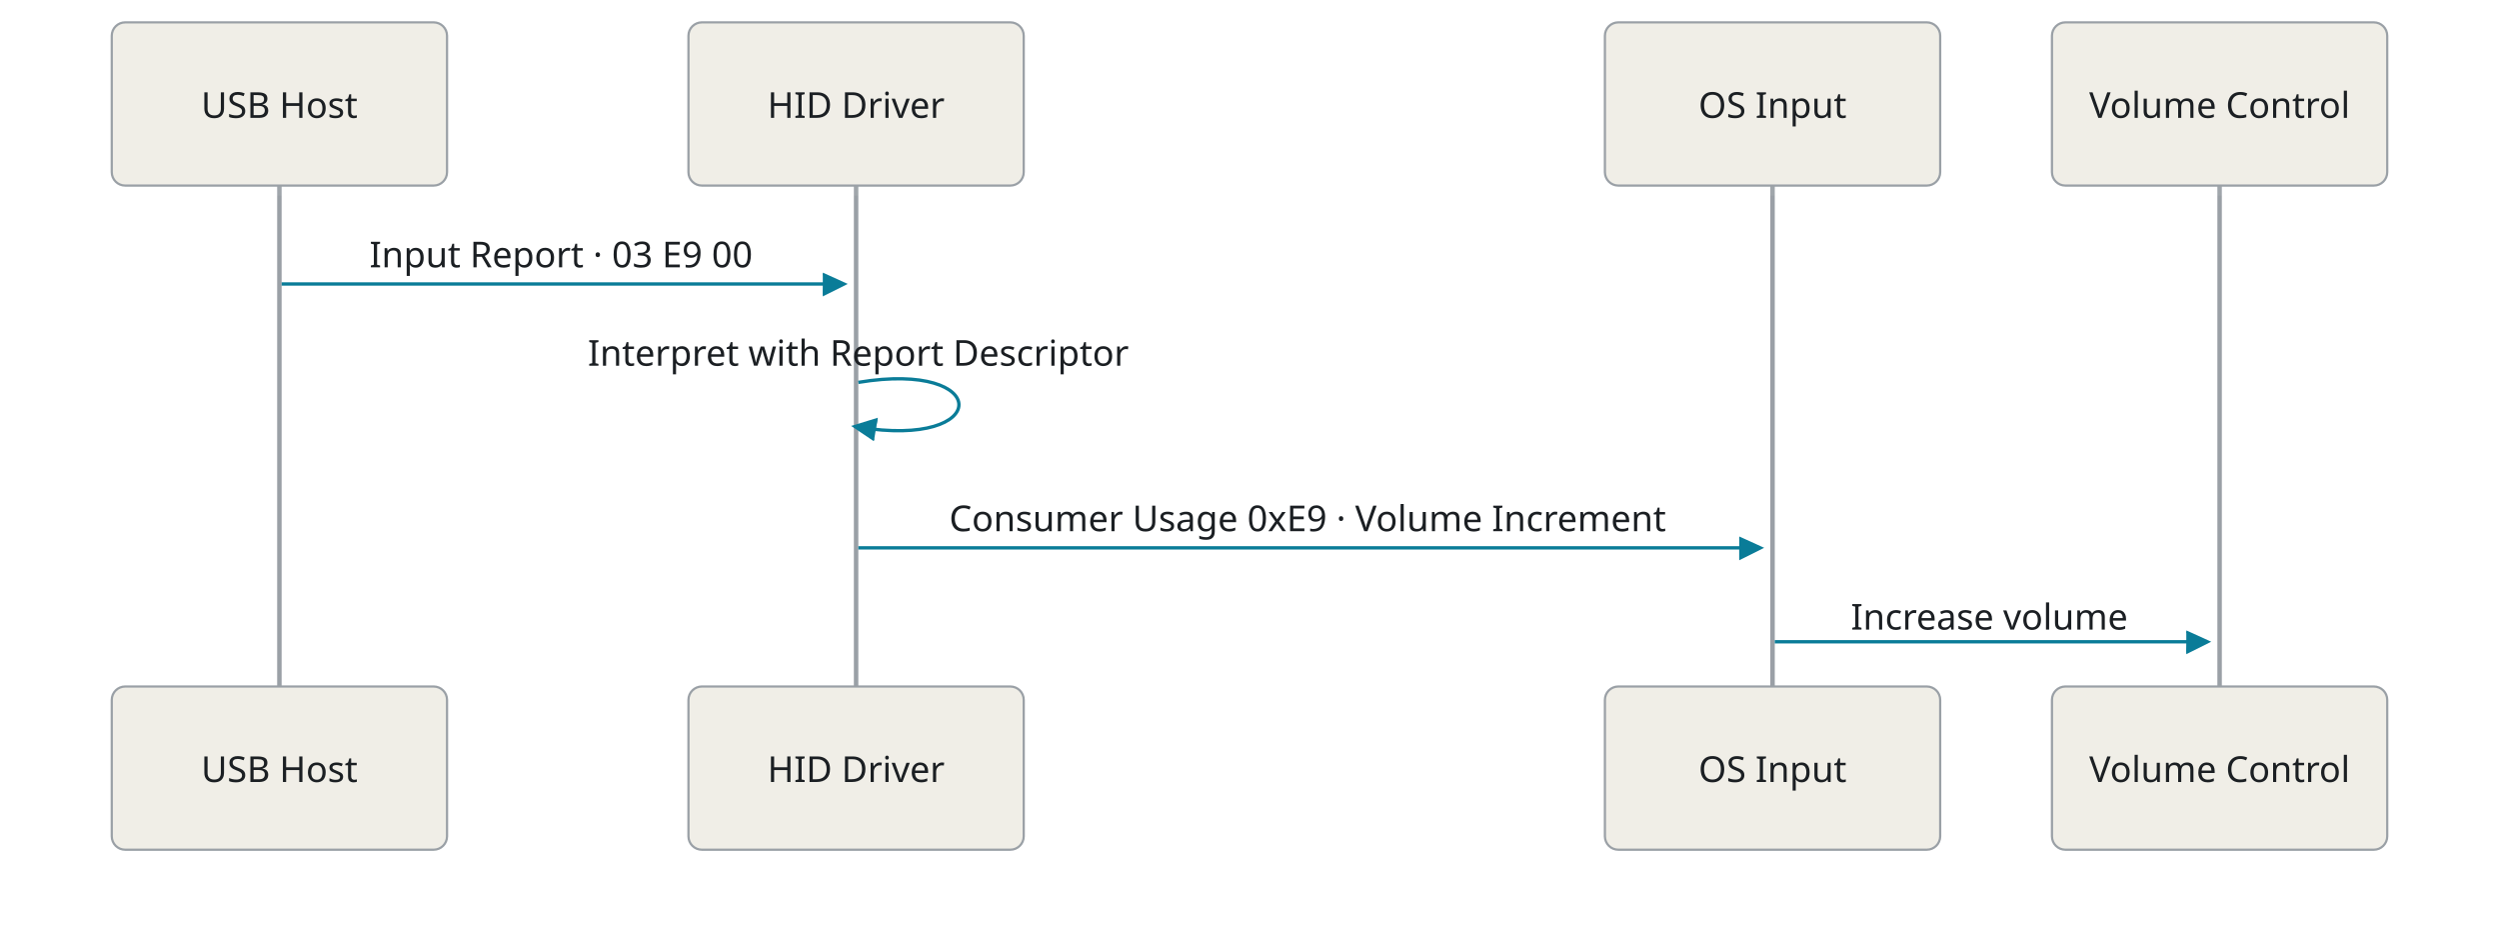
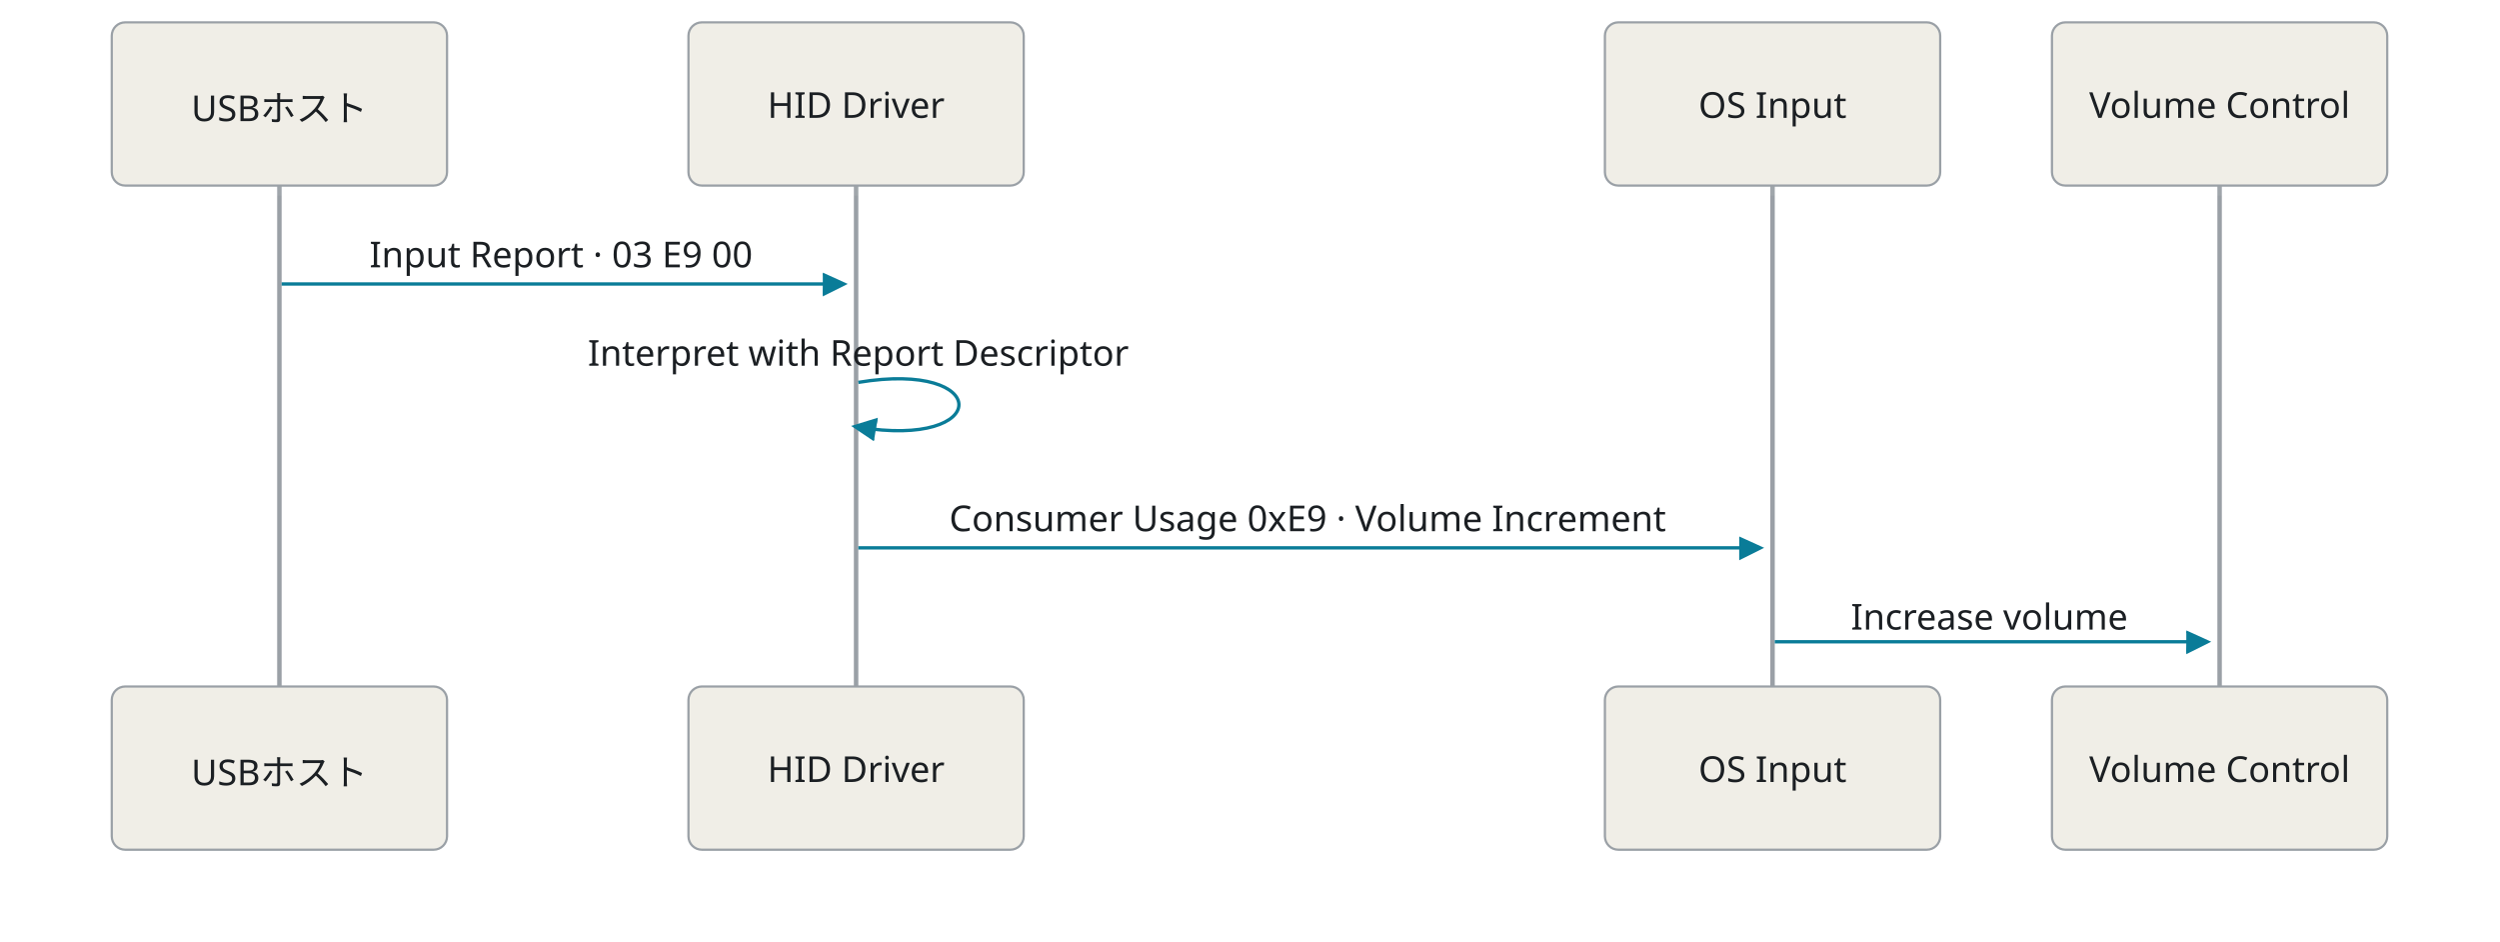
<svg xmlns="http://www.w3.org/2000/svg" id="my-svg" width="100%" style="max-width: 1118px; background-color: white;" viewBox="-50 -10 1118 421" role="graphics-document document" aria-roledescription="sequence">
  <g>
    <rect x="868" y="297" fill="#eaeaea" stroke="#666" width="150" height="73" name="VOL" rx="6" ry="6" class="actor actor-bottom" data-look="neo" filter="url(#my-svg-drop-shadow)" />
    <text x="943" y="333.5" dominant-baseline="central" alignment-baseline="central" class="actor actor-box" style="text-anchor: middle; font-size: 16px; font-weight: 400; font-family: &quot;Hiragino Sans&quot;, sans-serif;">
      <tspan x="943" dy="0">Volume Control</tspan>
    </text>
  </g>
  <g>
    <rect x="668" y="297" fill="#eaeaea" stroke="#666" width="150" height="73" name="OS" rx="6" ry="6" class="actor actor-bottom" data-look="neo" filter="url(#my-svg-drop-shadow)" />
    <text x="743" y="333.5" dominant-baseline="central" alignment-baseline="central" class="actor actor-box" style="text-anchor: middle; font-size: 16px; font-weight: 400; font-family: &quot;Hiragino Sans&quot;, sans-serif;">
      <tspan x="743" dy="0">OS Input</tspan>
    </text>
  </g>
  <g>
    <rect x="258" y="297" fill="#eaeaea" stroke="#666" width="150" height="73" name="HID" rx="6" ry="6" class="actor actor-bottom" data-look="neo" filter="url(#my-svg-drop-shadow)" />
    <text x="333" y="333.5" dominant-baseline="central" alignment-baseline="central" class="actor actor-box" style="text-anchor: middle; font-size: 16px; font-weight: 400; font-family: &quot;Hiragino Sans&quot;, sans-serif;">
      <tspan x="333" dy="0">HID Driver</tspan>
    </text>
  </g>
  <g>
    <rect x="0" y="297" fill="#eaeaea" stroke="#666" width="150" height="73" name="HOST" rx="6" ry="6" class="actor actor-bottom" data-look="neo" filter="url(#my-svg-drop-shadow)" />
    <text x="75" y="333.5" dominant-baseline="central" alignment-baseline="central" class="actor actor-box" style="text-anchor: middle; font-size: 16px; font-weight: 400; font-family: &quot;Hiragino Sans&quot;, sans-serif;">
-       <tspan x="75" dy="0">USB Host</tspan>
+       <tspan x="75" dy="0">USBホスト</tspan>
    </text>
  </g>
  <g>
    <line id="actor3" x1="943" y1="73" x2="943" y2="297" class="actor-line 200" stroke-width="0.5px" stroke="#999" name="VOL" data-et="life-line" data-id="VOL" />
    <g id="root-3" data-look="neo" data-et="participant" data-type="participant" data-id="VOL">
      <rect x="868" y="0" fill="#eaeaea" stroke="#666" width="150" height="73" name="VOL" rx="6" ry="6" class="actor actor-top" data-look="neo" filter="url(#my-svg-drop-shadow)" />
      <text x="943" y="36.5" dominant-baseline="central" alignment-baseline="central" class="actor actor-box" style="text-anchor: middle; font-size: 16px; font-weight: 400; font-family: &quot;Hiragino Sans&quot;, sans-serif;">
        <tspan x="943" dy="0">Volume Control</tspan>
      </text>
    </g>
  </g>
  <g>
    <line id="actor2" x1="743" y1="73" x2="743" y2="297" class="actor-line 200" stroke-width="0.5px" stroke="#999" name="OS" data-et="life-line" data-id="OS" />
    <g id="root-2" data-look="neo" data-et="participant" data-type="participant" data-id="OS">
      <rect x="668" y="0" fill="#eaeaea" stroke="#666" width="150" height="73" name="OS" rx="6" ry="6" class="actor actor-top" data-look="neo" filter="url(#my-svg-drop-shadow)" />
      <text x="743" y="36.5" dominant-baseline="central" alignment-baseline="central" class="actor actor-box" style="text-anchor: middle; font-size: 16px; font-weight: 400; font-family: &quot;Hiragino Sans&quot;, sans-serif;">
        <tspan x="743" dy="0">OS Input</tspan>
      </text>
    </g>
  </g>
  <g>
    <line id="actor1" x1="333" y1="73" x2="333" y2="297" class="actor-line 200" stroke-width="0.5px" stroke="#999" name="HID" data-et="life-line" data-id="HID" />
    <g id="root-1" data-look="neo" data-et="participant" data-type="participant" data-id="HID">
      <rect x="258" y="0" fill="#eaeaea" stroke="#666" width="150" height="73" name="HID" rx="6" ry="6" class="actor actor-top" data-look="neo" filter="url(#my-svg-drop-shadow)" />
      <text x="333" y="36.5" dominant-baseline="central" alignment-baseline="central" class="actor actor-box" style="text-anchor: middle; font-size: 16px; font-weight: 400; font-family: &quot;Hiragino Sans&quot;, sans-serif;">
        <tspan x="333" dy="0">HID Driver</tspan>
      </text>
    </g>
  </g>
  <g>
    <line id="actor0" x1="75" y1="73" x2="75" y2="297" class="actor-line 200" stroke-width="0.5px" stroke="#999" name="HOST" data-et="life-line" data-id="HOST" />
    <g id="root-0" data-look="neo" data-et="participant" data-type="participant" data-id="HOST">
      <rect x="0" y="0" fill="#eaeaea" stroke="#666" width="150" height="73" name="HOST" rx="6" ry="6" class="actor actor-top" data-look="neo" filter="url(#my-svg-drop-shadow)" />
      <text x="75" y="36.5" dominant-baseline="central" alignment-baseline="central" class="actor actor-box" style="text-anchor: middle; font-size: 16px; font-weight: 400; font-family: &quot;Hiragino Sans&quot;, sans-serif;">
-         <tspan x="75" dy="0">USB Host</tspan>
+         <tspan x="75" dy="0">USBホスト</tspan>
      </text>
    </g>
  </g>
  <style>#my-svg{font-family:Hiragino Sans,sans-serif;font-size:18px;fill:#1b1f23;}@keyframes edge-animation-frame{from{stroke-dashoffset:0;}}@keyframes dash{to{stroke-dashoffset:0;}}#my-svg .edge-animation-slow{stroke-dasharray:9,5!important;stroke-dashoffset:900;animation:dash 50s linear infinite;stroke-linecap:round;}#my-svg .edge-animation-fast{stroke-dasharray:9,5!important;stroke-dashoffset:900;animation:dash 20s linear infinite;stroke-linecap:round;}#my-svg .error-icon{fill:#fbfaf7;}#my-svg .error-text{fill:#040508;stroke:#040508;}#my-svg .edge-thickness-normal{stroke-width:1px;}#my-svg .edge-thickness-thick{stroke-width:3.5px;}#my-svg .edge-pattern-solid{stroke-dasharray:0;}#my-svg .edge-thickness-invisible{stroke-width:0;fill:none;}#my-svg .edge-pattern-dashed{stroke-dasharray:3;}#my-svg .edge-pattern-dotted{stroke-dasharray:2;}#my-svg .marker{fill:#0a7c98;stroke:#0a7c98;}#my-svg .marker.cross{stroke:#0a7c98;}#my-svg svg{font-family:Hiragino Sans,sans-serif;font-size:18px;}#my-svg p{margin:0;}#my-svg .actor{stroke:#9aa0a6;fill:#f0eee7;stroke-width:1;}#my-svg rect.actor.outer-path[data-look="neo"]{filter:drop-shadow( 1px 2px 2px rgba(185,185,185,1));}#my-svg rect.note[data-look="neo"]{stroke:#0a7c98;fill:#d9eef2;filter:drop-shadow( 1px 2px 2px rgba(185,185,185,1));}#my-svg text.actor&gt;tspan{fill:#1b1f23;stroke:none;}#my-svg .actor-line{stroke:#9aa0a6;}#my-svg .innerArc{stroke-width:1.5;stroke-dasharray:none;}#my-svg .messageLine0{stroke-width:1.5;stroke-dasharray:none;stroke:#0a7c98;}#my-svg .messageLine1{stroke-width:1.5;stroke-dasharray:2,2;stroke:#0a7c98;}#my-svg [id$="-arrowhead"] path{fill:#0a7c98;stroke:#0a7c98;}#my-svg .sequenceNumber{fill:#f58367;}#my-svg [id$="-sequencenumber"]{fill:#0a7c98;}#my-svg [id$="-crosshead"] path{fill:#0a7c98;stroke:#0a7c98;}#my-svg .messageText{fill:#1b1f23;stroke:none;}#my-svg .labelBox{stroke:#9aa0a6;fill:#f0eee7;filter:drop-shadow( 1px 2px 2px rgba(185,185,185,1));}#my-svg .labelText,#my-svg .labelText&gt;tspan{fill:#1b1f23;stroke:none;}#my-svg .loopText,#my-svg .loopText&gt;tspan{fill:#1b1f23;stroke:none;}#my-svg .sectionTitle,#my-svg .sectionTitle&gt;tspan{fill:#1b1f23;stroke:none;}#my-svg .loopLine{stroke-width:2px;stroke-dasharray:2,2;stroke:#9aa0a6;fill:#9aa0a6;}#my-svg .note{stroke:#0a7c98;fill:#d9eef2;}#my-svg .noteText,#my-svg .noteText&gt;tspan{fill:#1b1f23;stroke:none;}#my-svg .activation0{fill:#fbfaf7;stroke:hsl(45, 33.333%, 87.647%);}#my-svg .activation1{fill:#fbfaf7;stroke:hsl(45, 33.333%, 87.647%);}#my-svg .activation2{fill:#fbfaf7;stroke:hsl(45, 33.333%, 87.647%);}#my-svg .actorPopupMenu{position:absolute;}#my-svg .actorPopupMenuPanel{position:absolute;fill:#f0eee7;box-shadow:0px 8px 16px 0px rgba(0,0,0,0.2);filter:drop-shadow(3px 5px 2px rgb(0 0 0 / 0.4));}#my-svg .actor-man circle,#my-svg line{fill:#f0eee7;stroke-width:2px;}#my-svg g rect.rect{filter:drop-shadow( 1px 2px 2px rgba(185,185,185,1));stroke:#9aa0a6;}#my-svg .node .neo-node{stroke:#9aa0a6;}#my-svg [data-look="neo"].node rect,#my-svg [data-look="neo"].cluster rect,#my-svg [data-look="neo"].node polygon{stroke:url(#my-svg-gradient);filter:drop-shadow( 1px 2px 2px rgba(185,185,185,1));}#my-svg [data-look="neo"].swimlane.cluster rect{filter:none;}#my-svg [data-look="neo"].node path{stroke:url(#my-svg-gradient);stroke-width:1px;}#my-svg [data-look="neo"].node .outer-path{filter:drop-shadow( 1px 2px 2px rgba(185,185,185,1));}#my-svg [data-look="neo"].node .neo-line path{stroke:#9aa0a6;filter:none;}#my-svg [data-look="neo"].node circle{stroke:url(#my-svg-gradient);filter:drop-shadow( 1px 2px 2px rgba(185,185,185,1));}#my-svg [data-look="neo"].node circle .state-start{fill:#000000;}#my-svg [data-look="neo"].icon-shape .icon{fill:url(#my-svg-gradient);filter:drop-shadow( 1px 2px 2px rgba(185,185,185,1));}#my-svg [data-look="neo"].icon-shape .icon-neo path{stroke:url(#my-svg-gradient);filter:drop-shadow( 1px 2px 2px rgba(185,185,185,1));}#my-svg :root{--mermaid-font-family:Hiragino Sans,sans-serif;}</style>
  <g />
  <defs>
    <symbol id="my-svg-computer" width="24" height="24">
      <path transform="scale(.5)" d="M2 2v13h20v-13h-20zm18 11h-16v-9h16v9zm-10.228 6l.466-1h3.524l.467 1h-4.457zm14.228 3h-24l2-6h2.104l-1.33 4h18.45l-1.297-4h2.073l2 6zm-5-10h-14v-7h14v7z" />
    </symbol>
  </defs>
  <defs>
    <symbol id="my-svg-database" fill-rule="evenodd" clip-rule="evenodd">
      <path transform="scale(.5)" d="M12.258.001l.256.004.255.005.253.008.251.01.249.012.247.015.246.016.242.019.241.02.239.023.236.024.233.027.231.028.229.031.225.032.223.034.22.036.217.038.214.04.211.041.208.043.205.045.201.046.198.048.194.05.191.051.187.053.183.054.18.056.175.057.172.059.168.06.163.061.16.063.155.064.15.066.074.033.073.033.071.034.07.034.069.035.068.035.067.035.066.035.064.036.064.036.062.036.06.036.06.037.058.037.058.037.055.038.055.038.053.038.052.038.051.039.05.039.048.039.047.039.045.04.044.04.043.04.041.04.04.041.039.041.037.041.036.041.034.041.033.042.032.042.03.042.029.042.027.042.026.043.024.043.023.043.021.043.02.043.018.044.017.043.015.044.013.044.012.044.011.045.009.044.007.045.006.045.004.045.002.045.001.045v17l-.001.045-.002.045-.004.045-.006.045-.007.045-.009.044-.011.045-.012.044-.013.044-.015.044-.017.043-.018.044-.02.043-.021.043-.023.043-.024.043-.026.043-.027.042-.029.042-.03.042-.032.042-.033.042-.034.041-.036.041-.037.041-.039.041-.04.041-.041.04-.043.04-.044.04-.045.04-.047.039-.048.039-.05.039-.051.039-.052.038-.053.038-.055.038-.055.038-.058.037-.058.037-.06.037-.06.036-.062.036-.064.036-.064.036-.066.035-.067.035-.068.035-.069.035-.07.034-.071.034-.073.033-.074.033-.15.066-.155.064-.16.063-.163.061-.168.06-.172.059-.175.057-.18.056-.183.054-.187.053-.191.051-.194.05-.198.048-.201.046-.205.045-.208.043-.211.041-.214.04-.217.038-.22.036-.223.034-.225.032-.229.031-.231.028-.233.027-.236.024-.239.023-.241.02-.242.019-.246.016-.247.015-.249.012-.251.01-.253.008-.255.005-.256.004-.258.001-.258-.001-.256-.004-.255-.005-.253-.008-.251-.01-.249-.012-.247-.015-.245-.016-.243-.019-.241-.02-.238-.023-.236-.024-.234-.027-.231-.028-.228-.031-.226-.032-.223-.034-.22-.036-.217-.038-.214-.04-.211-.041-.208-.043-.204-.045-.201-.046-.198-.048-.195-.05-.19-.051-.187-.053-.184-.054-.179-.056-.176-.057-.172-.059-.167-.06-.164-.061-.159-.063-.155-.064-.151-.066-.074-.033-.072-.033-.072-.034-.07-.034-.069-.035-.068-.035-.067-.035-.066-.035-.064-.036-.063-.036-.062-.036-.061-.036-.06-.037-.058-.037-.057-.037-.056-.038-.055-.038-.053-.038-.052-.038-.051-.039-.049-.039-.049-.039-.046-.039-.046-.04-.044-.04-.043-.04-.041-.04-.04-.041-.039-.041-.037-.041-.036-.041-.034-.041-.033-.042-.032-.042-.03-.042-.029-.042-.027-.042-.026-.043-.024-.043-.023-.043-.021-.043-.02-.043-.018-.044-.017-.043-.015-.044-.013-.044-.012-.044-.011-.045-.009-.044-.007-.045-.006-.045-.004-.045-.002-.045-.001-.045v-17l.001-.045.002-.045.004-.045.006-.045.007-.045.009-.044.011-.045.012-.044.013-.044.015-.044.017-.043.018-.044.02-.043.021-.043.023-.043.024-.043.026-.043.027-.042.029-.042.03-.042.032-.042.033-.042.034-.041.036-.041.037-.041.039-.041.04-.041.041-.04.043-.04.044-.04.046-.04.046-.039.049-.039.049-.039.051-.039.052-.038.053-.038.055-.038.056-.038.057-.037.058-.037.06-.037.061-.036.062-.036.063-.036.064-.036.066-.035.067-.035.068-.035.069-.035.07-.034.072-.034.072-.033.074-.033.151-.066.155-.064.159-.063.164-.061.167-.06.172-.059.176-.057.179-.056.184-.054.187-.053.19-.051.195-.05.198-.048.201-.046.204-.045.208-.043.211-.041.214-.04.217-.038.22-.036.223-.034.226-.032.228-.031.231-.028.234-.027.236-.024.238-.023.241-.02.243-.019.245-.016.247-.015.249-.012.251-.01.253-.008.255-.005.256-.004.258-.001.258.001zm-9.258 20.499v.01l.001.021.003.021.004.022.005.021.006.022.007.022.009.023.01.022.011.023.012.023.013.023.015.023.016.024.017.023.018.024.019.024.021.024.022.025.023.024.024.025.052.049.056.05.061.051.066.051.07.051.075.051.079.052.084.052.088.052.092.052.097.052.102.051.105.052.11.052.114.051.119.051.123.051.127.05.131.05.135.05.139.048.144.049.147.047.152.047.155.047.16.045.163.045.167.043.171.043.176.041.178.041.183.039.187.039.19.037.194.035.197.035.202.033.204.031.209.03.212.029.216.027.219.025.222.024.226.021.23.02.233.018.236.016.24.015.243.012.246.01.249.008.253.005.256.004.259.001.26-.001.257-.004.254-.005.25-.008.247-.011.244-.012.241-.014.237-.016.233-.018.231-.021.226-.021.224-.024.22-.026.216-.027.212-.028.21-.031.205-.031.202-.034.198-.034.194-.036.191-.037.187-.039.183-.04.179-.04.175-.042.172-.043.168-.044.163-.045.16-.046.155-.046.152-.047.148-.048.143-.049.139-.049.136-.05.131-.05.126-.05.123-.051.118-.052.114-.051.11-.052.106-.052.101-.052.096-.052.092-.052.088-.053.083-.051.079-.052.074-.052.07-.051.065-.051.06-.051.056-.05.051-.05.023-.024.023-.025.021-.024.02-.024.019-.024.018-.024.017-.024.015-.023.014-.024.013-.023.012-.023.01-.023.01-.022.008-.022.006-.022.006-.022.004-.022.004-.021.001-.021.001-.021v-4.127l-.077.055-.08.053-.083.054-.085.053-.087.052-.09.052-.093.051-.095.05-.097.05-.1.049-.102.049-.105.048-.106.047-.109.047-.111.046-.114.045-.115.045-.118.044-.12.043-.122.042-.124.042-.126.041-.128.04-.13.04-.132.038-.134.038-.135.037-.138.037-.139.035-.142.035-.143.034-.144.033-.147.032-.148.031-.15.03-.151.03-.153.029-.154.027-.156.027-.158.026-.159.025-.161.024-.162.023-.163.022-.165.021-.166.02-.167.019-.169.018-.169.017-.171.016-.173.015-.173.014-.175.013-.175.012-.177.011-.178.01-.179.008-.179.008-.181.006-.182.005-.182.004-.184.003-.184.002h-.37l-.184-.002-.184-.003-.182-.004-.182-.005-.181-.006-.179-.008-.179-.008-.178-.01-.176-.011-.176-.012-.175-.013-.173-.014-.172-.015-.171-.016-.17-.017-.169-.018-.167-.019-.166-.02-.165-.021-.163-.022-.162-.023-.161-.024-.159-.025-.157-.026-.156-.027-.155-.027-.153-.029-.151-.03-.15-.03-.148-.031-.146-.032-.145-.033-.143-.034-.141-.035-.14-.035-.137-.037-.136-.037-.134-.038-.132-.038-.13-.04-.128-.04-.126-.041-.124-.042-.122-.042-.12-.044-.117-.043-.116-.045-.113-.045-.112-.046-.109-.047-.106-.047-.105-.048-.102-.049-.1-.049-.097-.05-.095-.05-.093-.052-.09-.051-.087-.052-.085-.053-.083-.054-.08-.054-.077-.054v4.127zm0-5.654v.011l.001.021.003.021.004.021.005.022.006.022.007.022.009.022.01.022.011.023.012.023.013.023.015.024.016.023.017.024.018.024.019.024.021.024.022.024.023.025.024.024.052.05.056.05.061.05.066.051.07.051.075.052.079.051.084.052.088.052.092.052.097.052.102.052.105.052.11.051.114.051.119.052.123.05.127.051.131.05.135.049.139.049.144.048.147.048.152.047.155.046.16.045.163.045.167.044.171.042.176.042.178.04.183.04.187.038.19.037.194.036.197.034.202.033.204.032.209.03.212.028.216.027.219.025.222.024.226.022.23.02.233.018.236.016.24.014.243.012.246.01.249.008.253.006.256.003.259.001.26-.001.257-.003.254-.006.25-.008.247-.01.244-.012.241-.015.237-.016.233-.018.231-.02.226-.022.224-.024.22-.025.216-.027.212-.029.21-.03.205-.032.202-.033.198-.035.194-.036.191-.037.187-.039.183-.039.179-.041.175-.042.172-.043.168-.044.163-.045.16-.045.155-.047.152-.047.148-.048.143-.048.139-.05.136-.049.131-.05.126-.051.123-.051.118-.051.114-.052.11-.052.106-.052.101-.052.096-.052.092-.052.088-.052.083-.052.079-.052.074-.051.07-.052.065-.051.06-.05.056-.051.051-.049.023-.025.023-.024.021-.025.02-.024.019-.024.018-.024.017-.024.015-.023.014-.023.013-.024.012-.022.01-.023.01-.023.008-.022.006-.022.006-.022.004-.021.004-.022.001-.021.001-.021v-4.139l-.077.054-.08.054-.083.054-.085.052-.087.053-.09.051-.093.051-.095.051-.097.05-.1.049-.102.049-.105.048-.106.047-.109.047-.111.046-.114.045-.115.044-.118.044-.12.044-.122.042-.124.042-.126.041-.128.04-.13.039-.132.039-.134.038-.135.037-.138.036-.139.036-.142.035-.143.033-.144.033-.147.033-.148.031-.15.03-.151.03-.153.028-.154.028-.156.027-.158.026-.159.025-.161.024-.162.023-.163.022-.165.021-.166.02-.167.019-.169.018-.169.017-.171.016-.173.015-.173.014-.175.013-.175.012-.177.011-.178.009-.179.009-.179.007-.181.007-.182.005-.182.004-.184.003-.184.002h-.37l-.184-.002-.184-.003-.182-.004-.182-.005-.181-.007-.179-.007-.179-.009-.178-.009-.176-.011-.176-.012-.175-.013-.173-.014-.172-.015-.171-.016-.17-.017-.169-.018-.167-.019-.166-.02-.165-.021-.163-.022-.162-.023-.161-.024-.159-.025-.157-.026-.156-.027-.155-.028-.153-.028-.151-.03-.15-.03-.148-.031-.146-.033-.145-.033-.143-.033-.141-.035-.14-.036-.137-.036-.136-.037-.134-.038-.132-.039-.13-.039-.128-.04-.126-.041-.124-.042-.122-.043-.12-.043-.117-.044-.116-.044-.113-.046-.112-.046-.109-.046-.106-.047-.105-.048-.102-.049-.1-.049-.097-.05-.095-.051-.093-.051-.09-.051-.087-.053-.085-.052-.083-.054-.08-.054-.077-.054v4.139zm0-5.666v.011l.001.02.003.022.004.021.005.022.006.021.007.022.009.023.01.022.011.023.012.023.013.023.015.023.016.024.017.024.018.023.019.024.021.025.022.024.023.024.024.025.052.05.056.05.061.05.066.051.07.051.075.052.079.051.084.052.088.052.092.052.097.052.102.052.105.051.11.052.114.051.119.051.123.051.127.05.131.05.135.05.139.049.144.048.147.048.152.047.155.046.16.045.163.045.167.043.171.043.176.042.178.04.183.04.187.038.19.037.194.036.197.034.202.033.204.032.209.03.212.028.216.027.219.025.222.024.226.021.23.02.233.018.236.017.24.014.243.012.246.01.249.008.253.006.256.003.259.001.26-.001.257-.003.254-.006.25-.008.247-.01.244-.013.241-.014.237-.016.233-.018.231-.02.226-.022.224-.024.22-.025.216-.027.212-.029.21-.03.205-.032.202-.033.198-.035.194-.036.191-.037.187-.039.183-.039.179-.041.175-.042.172-.043.168-.044.163-.045.16-.045.155-.047.152-.047.148-.048.143-.049.139-.049.136-.049.131-.051.126-.05.123-.051.118-.052.114-.051.11-.052.106-.052.101-.052.096-.052.092-.052.088-.052.083-.052.079-.052.074-.052.07-.051.065-.051.06-.051.056-.05.051-.049.023-.025.023-.025.021-.024.02-.024.019-.024.018-.024.017-.024.015-.023.014-.024.013-.023.012-.023.01-.022.01-.023.008-.022.006-.022.006-.022.004-.022.004-.021.001-.021.001-.021v-4.153l-.077.054-.08.054-.083.053-.085.053-.087.053-.09.051-.093.051-.095.051-.097.05-.1.049-.102.048-.105.048-.106.048-.109.046-.111.046-.114.046-.115.044-.118.044-.12.043-.122.043-.124.042-.126.041-.128.04-.13.039-.132.039-.134.038-.135.037-.138.036-.139.036-.142.034-.143.034-.144.033-.147.032-.148.032-.15.03-.151.03-.153.028-.154.028-.156.027-.158.026-.159.024-.161.024-.162.023-.163.023-.165.021-.166.02-.167.019-.169.018-.169.017-.171.016-.173.015-.173.014-.175.013-.175.012-.177.01-.178.01-.179.009-.179.007-.181.006-.182.006-.182.004-.184.003-.184.001-.185.001-.185-.001-.184-.001-.184-.003-.182-.004-.182-.006-.181-.006-.179-.007-.179-.009-.178-.01-.176-.01-.176-.012-.175-.013-.173-.014-.172-.015-.171-.016-.17-.017-.169-.018-.167-.019-.166-.02-.165-.021-.163-.023-.162-.023-.161-.024-.159-.024-.157-.026-.156-.027-.155-.028-.153-.028-.151-.03-.15-.03-.148-.032-.146-.032-.145-.033-.143-.034-.141-.034-.14-.036-.137-.036-.136-.037-.134-.038-.132-.039-.13-.039-.128-.041-.126-.041-.124-.041-.122-.043-.12-.043-.117-.044-.116-.044-.113-.046-.112-.046-.109-.046-.106-.048-.105-.048-.102-.048-.1-.05-.097-.049-.095-.051-.093-.051-.09-.052-.087-.052-.085-.053-.083-.053-.08-.054-.077-.054v4.153zm8.74-8.179l-.257.004-.254.005-.25.008-.247.011-.244.012-.241.014-.237.016-.233.018-.231.021-.226.022-.224.023-.22.026-.216.027-.212.028-.21.031-.205.032-.202.033-.198.034-.194.036-.191.038-.187.038-.183.04-.179.041-.175.042-.172.043-.168.043-.163.045-.16.046-.155.046-.152.048-.148.048-.143.048-.139.049-.136.05-.131.05-.126.051-.123.051-.118.051-.114.052-.11.052-.106.052-.101.052-.096.052-.092.052-.088.052-.083.052-.079.052-.074.051-.07.052-.065.051-.06.05-.056.05-.051.05-.023.025-.023.024-.021.024-.02.025-.019.024-.018.024-.017.023-.015.024-.014.023-.013.023-.012.023-.01.023-.01.022-.008.022-.006.023-.006.021-.004.022-.004.021-.001.021-.001.021.001.021.001.021.004.021.004.022.006.021.006.023.008.022.01.022.01.023.012.023.013.023.014.023.015.024.017.023.018.024.019.024.02.025.021.024.023.024.023.025.051.05.056.05.06.05.065.051.07.052.074.051.079.052.083.052.088.052.092.052.096.052.101.052.106.052.11.052.114.052.118.051.123.051.126.051.131.05.136.05.139.049.143.048.148.048.152.048.155.046.16.046.163.045.168.043.172.043.175.042.179.041.183.04.187.038.191.038.194.036.198.034.202.033.205.032.21.031.212.028.216.027.22.026.224.023.226.022.231.021.233.018.237.016.241.014.244.012.247.011.25.008.254.005.257.004.26.001.26-.001.257-.004.254-.005.25-.008.247-.011.244-.012.241-.014.237-.016.233-.018.231-.021.226-.022.224-.023.22-.026.216-.027.212-.028.21-.031.205-.032.202-.033.198-.034.194-.036.191-.038.187-.038.183-.04.179-.041.175-.042.172-.043.168-.043.163-.045.16-.046.155-.046.152-.048.148-.048.143-.048.139-.049.136-.05.131-.05.126-.051.123-.051.118-.051.114-.052.11-.052.106-.052.101-.052.096-.052.092-.052.088-.052.083-.052.079-.052.074-.051.07-.052.065-.051.06-.05.056-.05.051-.05.023-.025.023-.024.021-.024.02-.025.019-.024.018-.024.017-.023.015-.024.014-.023.013-.023.012-.023.01-.023.01-.022.008-.022.006-.023.006-.021.004-.022.004-.021.001-.021.001-.021-.001-.021-.001-.021-.004-.021-.004-.022-.006-.021-.006-.023-.008-.022-.01-.022-.01-.023-.012-.023-.013-.023-.014-.023-.015-.024-.017-.023-.018-.024-.019-.024-.02-.025-.021-.024-.023-.024-.023-.025-.051-.05-.056-.05-.06-.05-.065-.051-.07-.052-.074-.051-.079-.052-.083-.052-.088-.052-.092-.052-.096-.052-.101-.052-.106-.052-.11-.052-.114-.052-.118-.051-.123-.051-.126-.051-.131-.05-.136-.05-.139-.049-.143-.048-.148-.048-.152-.048-.155-.046-.16-.046-.163-.045-.168-.043-.172-.043-.175-.042-.179-.041-.183-.04-.187-.038-.191-.038-.194-.036-.198-.034-.202-.033-.205-.032-.21-.031-.212-.028-.216-.027-.22-.026-.224-.023-.226-.022-.231-.021-.233-.018-.237-.016-.241-.014-.244-.012-.247-.011-.25-.008-.254-.005-.257-.004-.26-.001-.26.001z" />
    </symbol>
  </defs>
  <defs>
    <symbol id="my-svg-clock" width="24" height="24">
      <path transform="scale(.5)" d="M12 2c5.514 0 10 4.486 10 10s-4.486 10-10 10-10-4.486-10-10 4.486-10 10-10zm0-2c-6.627 0-12 5.373-12 12s5.373 12 12 12 12-5.373 12-12-5.373-12-12-12zm5.848 12.459c.202.038.202.333.001.372-1.907.361-6.045 1.111-6.547 1.111-.719 0-1.301-.582-1.301-1.301 0-.512.77-5.447 1.125-7.445.034-.192.312-.181.343.014l.985 6.238 5.394 1.011z" />
    </symbol>
  </defs>
  <defs>
    <marker id="my-svg-arrowhead" refX="7.9" refY="5" markerUnits="userSpaceOnUse" markerWidth="12" markerHeight="12" orient="auto-start-reverse">
      <path d="M -1 0 L 10 5 L 0 10 z" />
    </marker>
  </defs>
  <defs>
    <marker id="my-svg-crosshead" markerWidth="15" markerHeight="8" orient="auto" refX="4" refY="4.5">
      <path fill="none" stroke="#000000" stroke-width="1pt" d="M 1,2 L 6,7 M 6,2 L 1,7" style="stroke-dasharray: 0, 0;" />
    </marker>
  </defs>
  <defs>
    <marker id="my-svg-filled-head" refX="15.5" refY="7" markerWidth="20" markerHeight="28" orient="auto">
      <path d="M 18,7 L9,13 L14,7 L9,1 Z" />
    </marker>
  </defs>
  <defs>
    <marker id="my-svg-sequencenumber" refX="15" refY="15" markerWidth="60" markerHeight="40" orient="auto">
      <circle cx="15" cy="15" r="6" />
    </marker>
  </defs>
  <defs>
    <marker id="my-svg-solidTopArrowHead" refX="7.9" refY="7.25" markerUnits="userSpaceOnUse" markerWidth="12" markerHeight="12" orient="auto-start-reverse">
      <path d="M 0 0 L 10 8 L 0 8 z" />
    </marker>
  </defs>
  <defs>
    <marker id="my-svg-solidBottomArrowHead" refX="7.9" refY="0.75" markerUnits="userSpaceOnUse" markerWidth="12" markerHeight="12" orient="auto-start-reverse">
      <path d="M 0 0 L 10 0 L 0 8 z" />
    </marker>
  </defs>
  <defs>
    <marker id="my-svg-stickTopArrowHead" refX="7.5" refY="7" markerUnits="userSpaceOnUse" markerWidth="12" markerHeight="12" orient="auto-start-reverse">
      <path d="M 0 0 L 7 7" stroke="black" stroke-width="1.5" fill="none" />
    </marker>
  </defs>
  <defs>
    <marker id="my-svg-stickBottomArrowHead" refX="7.5" refY="0" markerUnits="userSpaceOnUse" markerWidth="12" markerHeight="12" orient="auto-start-reverse">
      <path d="M 0 7 L 7 0" stroke="black" stroke-width="1.5" fill="none" />
    </marker>
  </defs>
  <defs>
    <filter id="my-svg-drop-shadow" height="130%" width="130%">
      <feDropShadow dx="4" dy="4" stdDeviation="0" flood-opacity="0.06" flood-color="#FFFFFF" />
    </filter>
  </defs>
  <text x="201" y="88" text-anchor="middle" dominant-baseline="middle" alignment-baseline="middle" class="messageText" dy="1em" style="font-family: &quot;Hiragino Sans&quot;, sans-serif; font-size: 16px; font-weight: 400;">Input Report · 03 E9 00</text>
  <line x1="76" y1="117" x2="326" y2="117" class="messageLine0" data-et="message" data-id="i0" data-from="HOST" data-to="HID" stroke-width="2" stroke="none" marker-end="url(#my-svg-arrowhead)" style="fill: none;" />
  <text x="334" y="132" text-anchor="middle" dominant-baseline="middle" alignment-baseline="middle" class="messageText" dy="1em" style="font-family: &quot;Hiragino Sans&quot;, sans-serif; font-size: 16px; font-weight: 400;">Interpret with Report Descriptor</text>
  <path d="M 334,161 C 394,151 394,191 334,181" class="messageLine0" data-et="message" data-id="i1" data-from="HID" data-to="HID" stroke-width="2" stroke="none" marker-end="url(#my-svg-arrowhead)" style="fill: none;" />
  <text x="535" y="206" text-anchor="middle" dominant-baseline="middle" alignment-baseline="middle" class="messageText" dy="1em" style="font-family: &quot;Hiragino Sans&quot;, sans-serif; font-size: 16px; font-weight: 400;">Consumer Usage 0xE9 · Volume Increment</text>
  <line x1="334" y1="235" x2="736" y2="235" class="messageLine0" data-et="message" data-id="i2" data-from="HID" data-to="OS" stroke-width="2" stroke="none" marker-end="url(#my-svg-arrowhead)" style="fill: none;" />
  <text x="840" y="250" text-anchor="middle" dominant-baseline="middle" alignment-baseline="middle" class="messageText" dy="1em" style="font-family: &quot;Hiragino Sans&quot;, sans-serif; font-size: 16px; font-weight: 400;">Increase volume</text>
  <line x1="744" y1="277" x2="936" y2="277" class="messageLine0" data-et="message" data-id="i3" data-from="OS" data-to="VOL" stroke-width="2" stroke="none" marker-end="url(#my-svg-arrowhead)" style="fill: none;" />
</svg>
